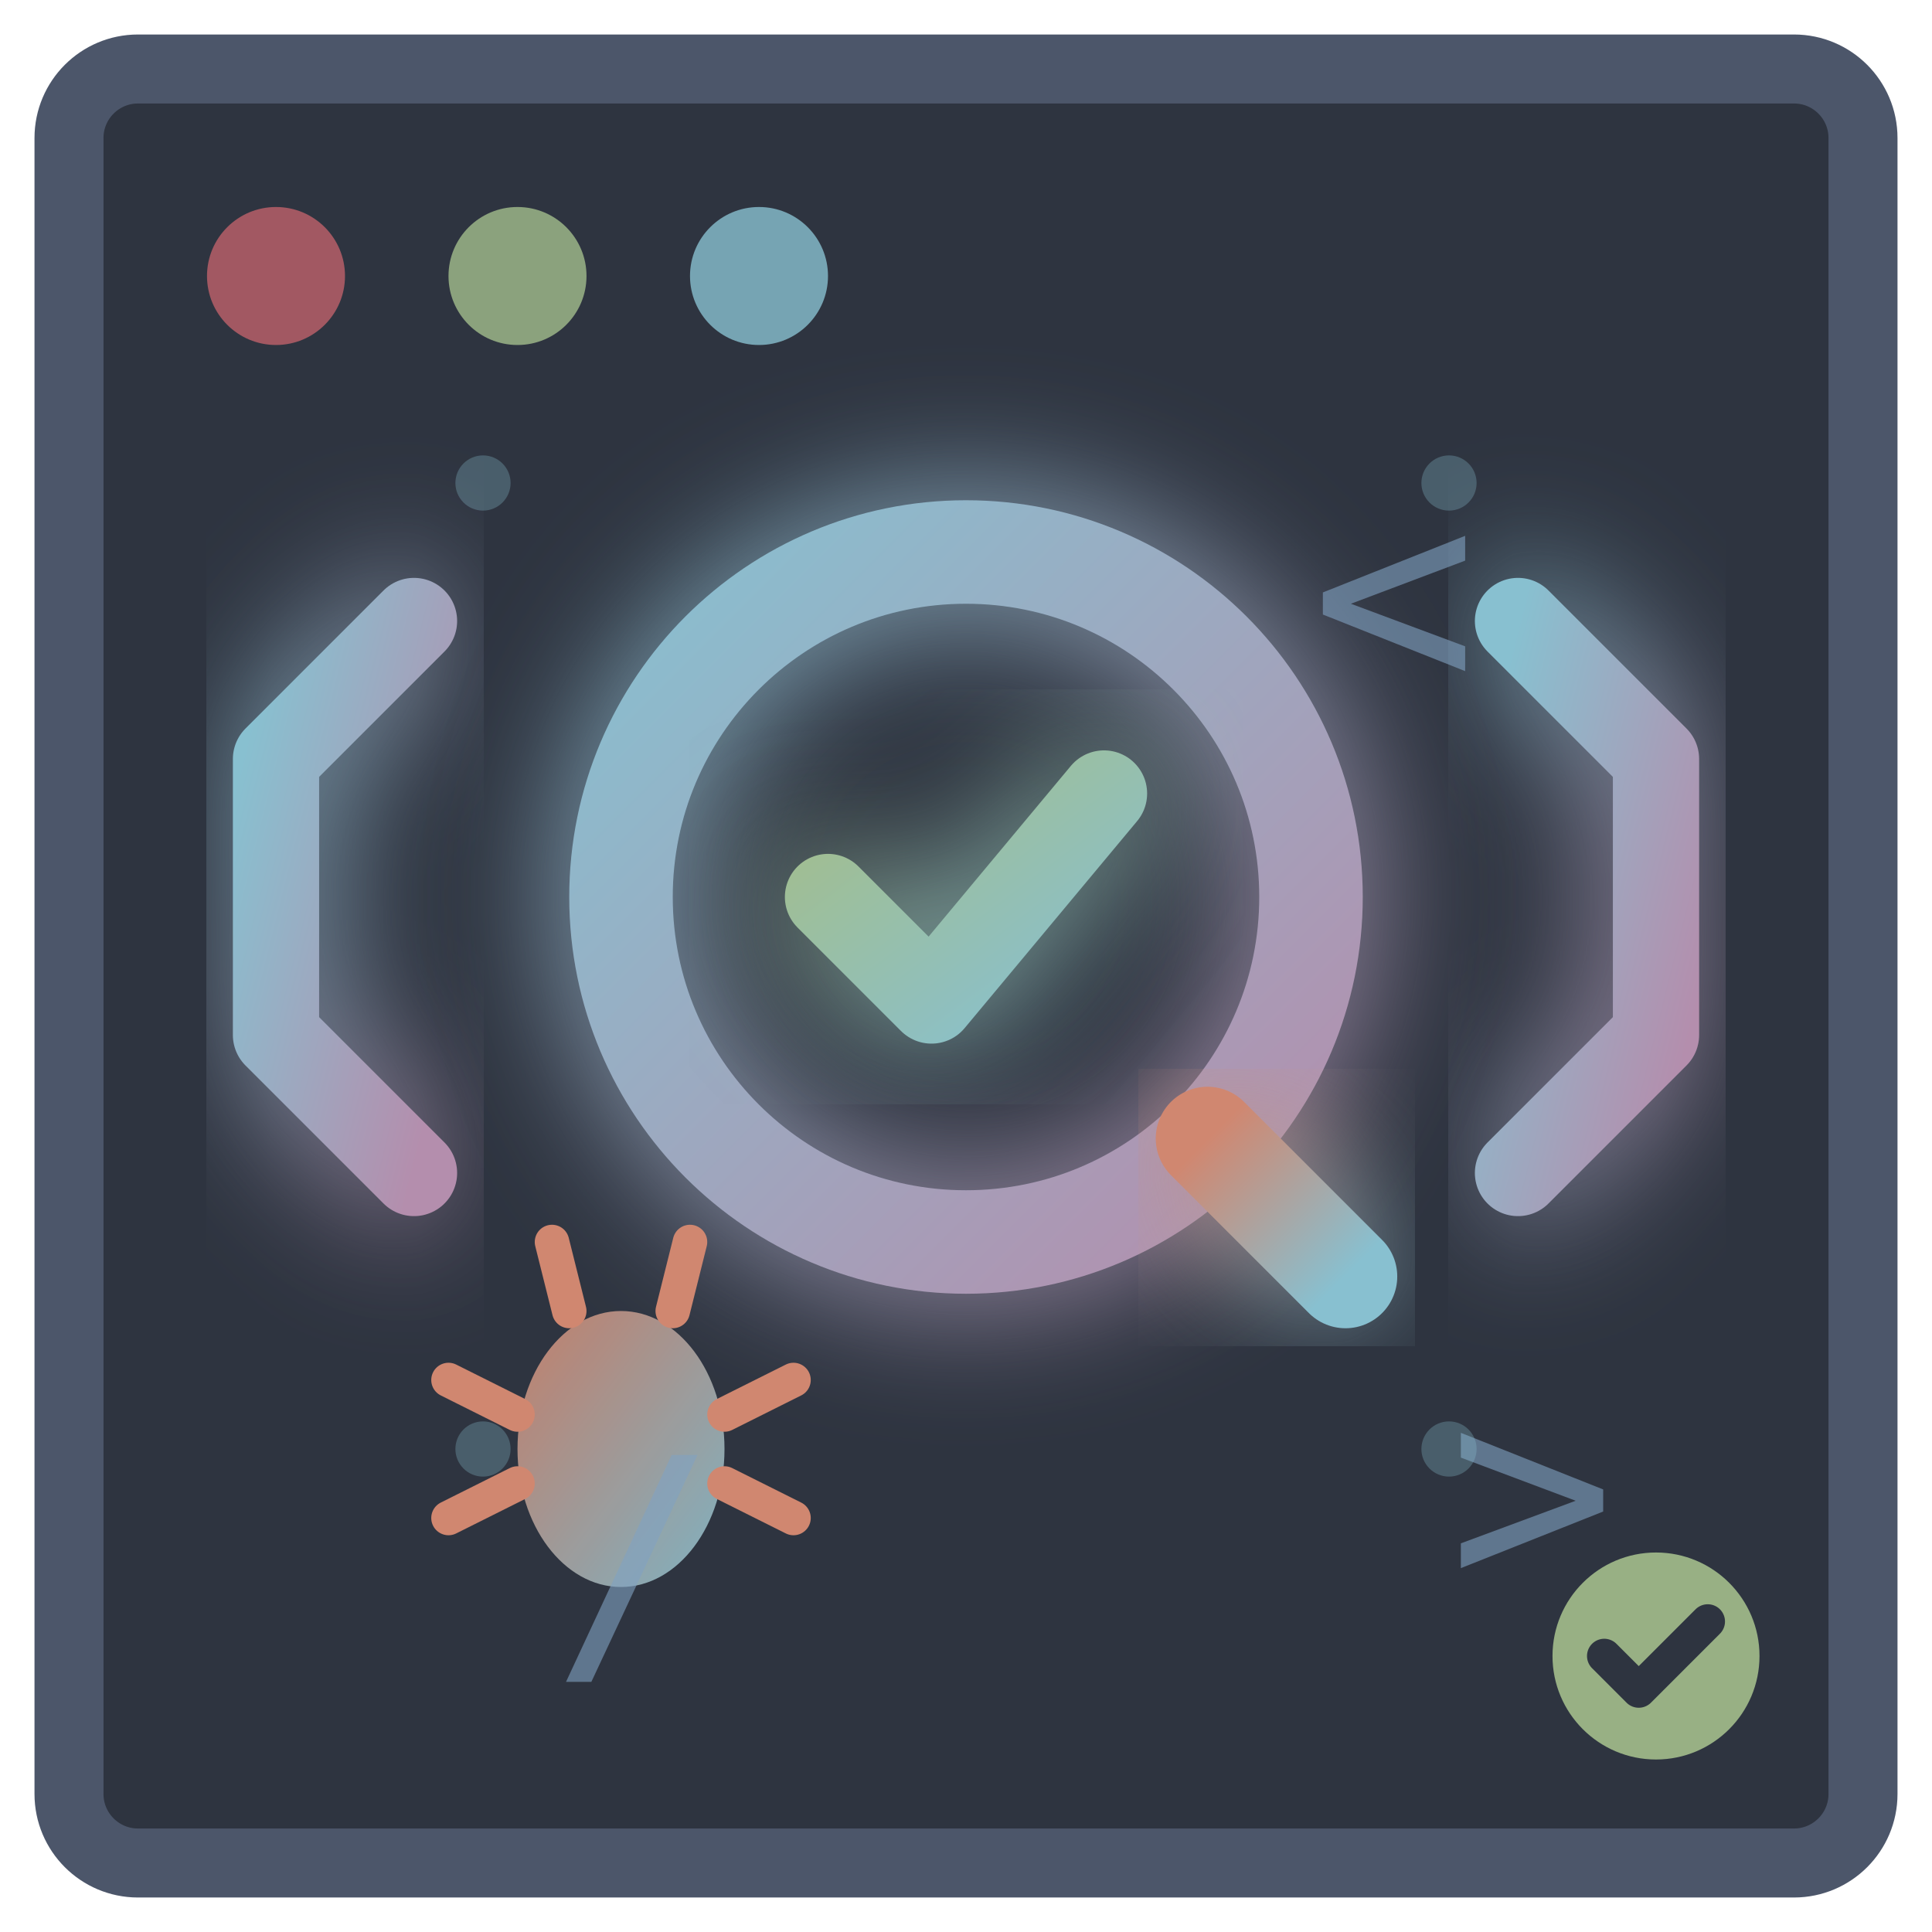
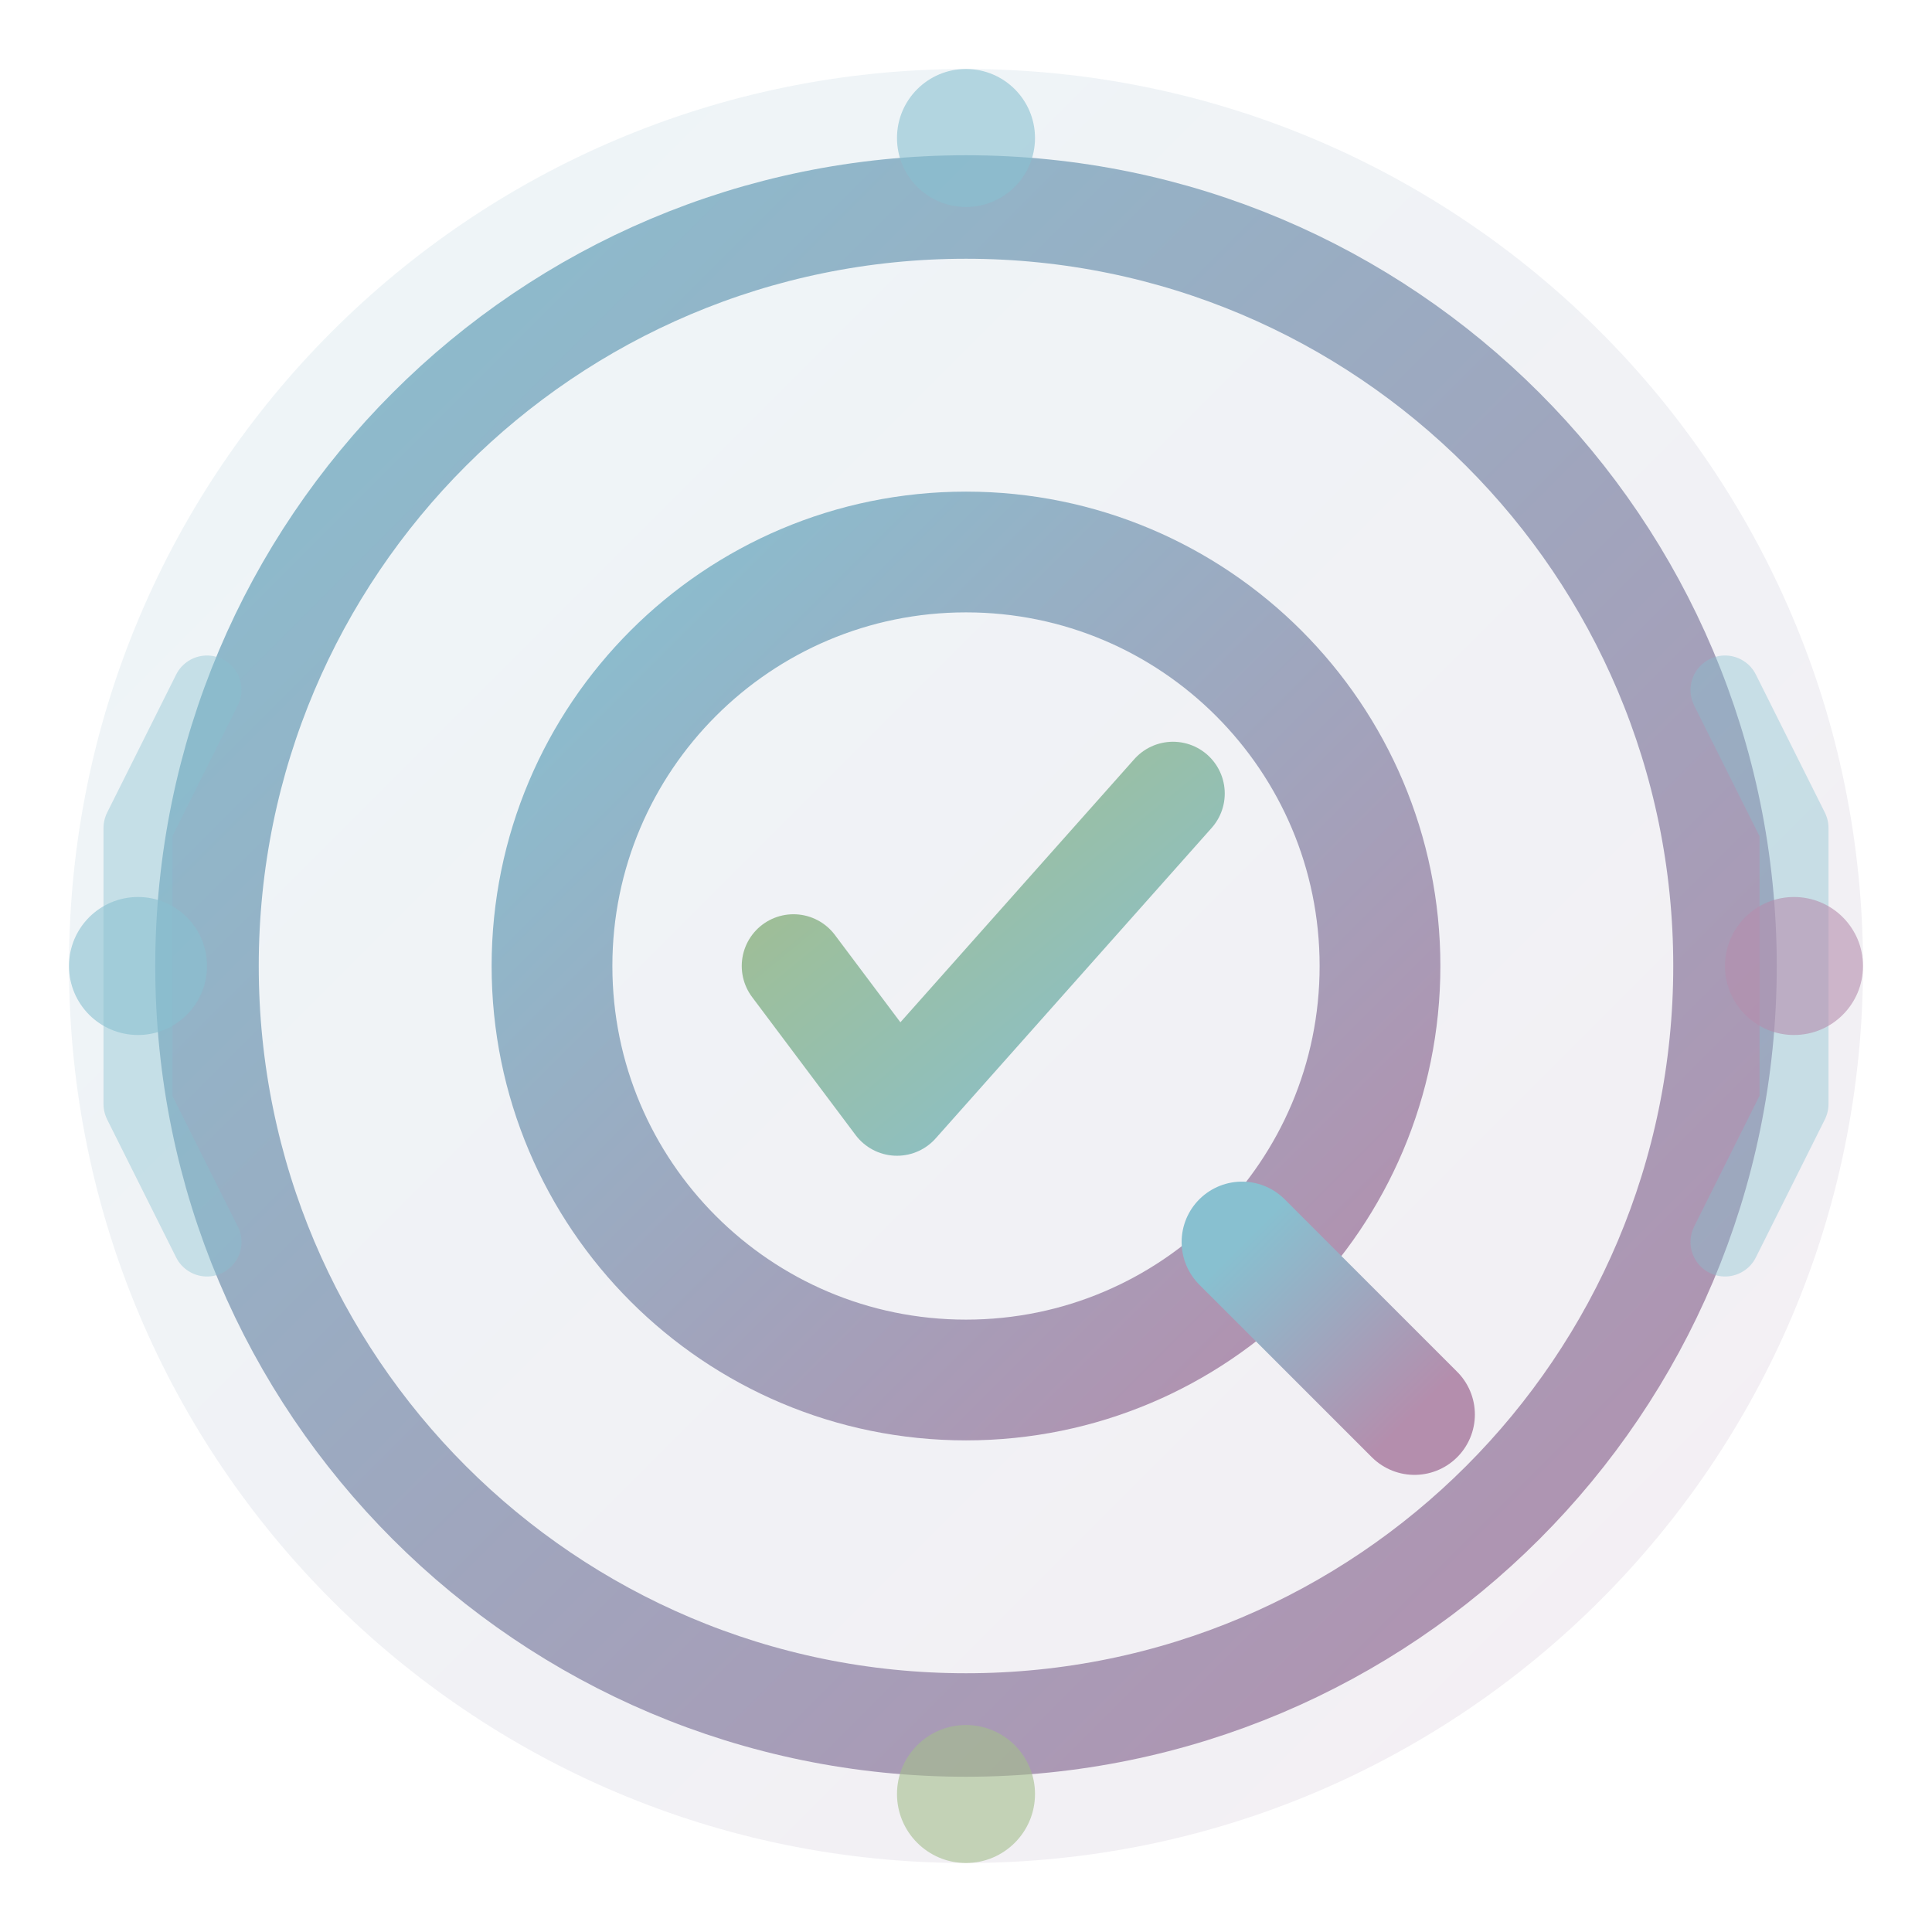
<svg xmlns="http://www.w3.org/2000/svg" width="56" height="56" viewBox="0 0 56 56" fill="none">
  <defs>
-     <linearGradient id="nordGradient" x1="0%" y1="0%" x2="100%" y2="100%">
+     <linearGradient id="primaryGradient" x1="0%" y1="0%" x2="100%" y2="100%">
      <stop offset="0%" style="stop-color:#88C0D0;stop-opacity:1" />
      <stop offset="100%" style="stop-color:#B48EAD;stop-opacity:1" />
    </linearGradient>
    <linearGradient id="greenGradient" x1="0%" y1="0%" x2="100%" y2="100%">
      <stop offset="0%" style="stop-color:#A3BE8C;stop-opacity:1" />
      <stop offset="100%" style="stop-color:#88C0D0;stop-opacity:1" />
    </linearGradient>
-     <linearGradient id="orangeGradient" x1="0%" y1="0%" x2="100%" y2="100%">
-       <stop offset="0%" style="stop-color:#D08770;stop-opacity:1" />
-       <stop offset="100%" style="stop-color:#88C0D0;stop-opacity:1" />
-     </linearGradient>
-     <filter id="glow" x="-50%" y="-50%" width="200%" height="200%">
-       <feGaussianBlur stdDeviation="2" result="coloredBlur" />
-       <feMerge>
-         <feMergeNode in="coloredBlur" />
-         <feMergeNode in="SourceGraphic" />
-       </feMerge>
-     </filter>
  </defs>
-   <rect x="2" y="2" width="52" height="52" rx="2" fill="#2E3440" stroke="#4C566A" stroke-width="2" />
-   <circle cx="8" cy="8" r="2" fill="#BF616A" opacity="0.8" />
-   <circle cx="15" cy="8" r="2" fill="#A3BE8C" opacity="0.8" />
-   <circle cx="22" cy="8" r="2" fill="#88C0D0" opacity="0.8" />
-   <path d="M12 18 L8 22 L8 30 L12 34" stroke="url(#nordGradient)" stroke-width="2.5" stroke-linecap="round" stroke-linejoin="round" fill="none" filter="url(#glow)" />
-   <path d="M44 18 L48 22 L48 30 L44 34" stroke="url(#nordGradient)" stroke-width="2.5" stroke-linecap="round" stroke-linejoin="round" fill="none" filter="url(#glow)" />
-   <g transform="translate(28, 26)">
-     <circle cx="0" cy="0" r="10" stroke="url(#nordGradient)" stroke-width="3" fill="none" filter="url(#glow)" />
-     <path d="M7 7 L11 11" stroke="url(#orangeGradient)" stroke-width="3" stroke-linecap="round" filter="url(#glow)" />
-     <path d="M-4 0 L-1 3 L4 -3" stroke="url(#greenGradient)" stroke-width="2.5" stroke-linecap="round" stroke-linejoin="round" filter="url(#glow)" />
+   <circle cx="28" cy="28" r="26" fill="url(#primaryGradient)" opacity="0.15" />
+   <circle cx="28" cy="28" r="22" stroke="url(#primaryGradient)" stroke-width="3" fill="none" />
+   <g transform="translate(28, 28)">
+     <circle cx="0" cy="0" r="12" stroke="url(#primaryGradient)" stroke-width="3.5" fill="none" />
+     <path d="M8 8 L13 13" stroke="url(#primaryGradient)" stroke-width="3.5" stroke-linecap="round" />
+     <path d="M-5 0 L-2 4 L6 -5" stroke="url(#greenGradient)" stroke-width="3" stroke-linecap="round" stroke-linejoin="round" />
  </g>
-   <g transform="translate(18, 42)">
-     <ellipse cx="0" cy="0" rx="3" ry="4" fill="url(#orangeGradient)" opacity="0.9" />
-     <path d="M-1.5 -4 L-2 -6 M1.5 -4 L2 -6" stroke="#D08770" stroke-width="1" stroke-linecap="round" />
-     <path d="M-3 -1 L-5 -2 M-3 1 L-5 2 M3 -1 L5 -2 M3 1 L5 2" stroke="#D08770" stroke-width="1" stroke-linecap="round" />
+   <g opacity="0.4">
+     <path d="M6 20 L4 24 L4 32 L6 36" stroke="#88C0D0" stroke-width="2" stroke-linecap="round" stroke-linejoin="round" />
+     <path d="M50 20 L52 24 L52 32 L50 36" stroke="#88C0D0" stroke-width="2" stroke-linecap="round" stroke-linejoin="round" />
  </g>
  <g opacity="0.6">
-     <text x="16" y="48" font-family="JetBrains Mono, monospace" font-size="8" fill="#81A1C1" font-weight="300">/</text>
-     <text x="38" y="20" font-family="JetBrains Mono, monospace" font-size="8" fill="#81A1C1" font-weight="300">&lt;</text>
-     <text x="42" y="46" font-family="JetBrains Mono, monospace" font-size="8" fill="#81A1C1" font-weight="300">&gt;</text>
+     <circle cx="28" cy="4" r="2" fill="#88C0D0" />
+     <circle cx="52" cy="28" r="2" fill="#B48EAD" />
+     <circle cx="28" cy="52" r="2" fill="#A3BE8C" />
+     <circle cx="4" cy="28" r="2" fill="#88C0D0" />
  </g>
-   <g opacity="0.3">
-     <circle cx="14" cy="14" r="0.8" fill="#88C0D0" />
-     <circle cx="42" cy="14" r="0.8" fill="#88C0D0" />
-     <circle cx="14" cy="42" r="0.8" fill="#88C0D0" />
-     <circle cx="42" cy="42" r="0.8" fill="#88C0D0" />
-   </g>
-   <g transform="translate(48, 48)">
-     <circle cx="0" cy="0" r="3" fill="#A3BE8C" opacity="0.9" />
-     <path d="M-1.5 0 L-0.5 1 L1.5 -1" stroke="#2E3440" stroke-width="1" stroke-linecap="round" stroke-linejoin="round" />
-   </g>
-   <style>
-     @keyframes pulse {
-       0%, 100% { opacity: 0.6; }
-       50% { opacity: 1; }
-     }
-     circle[fill="#88C0D0"] {
-       animation: pulse 2s ease-in-out infinite;
-     }
-   </style>
</svg>
